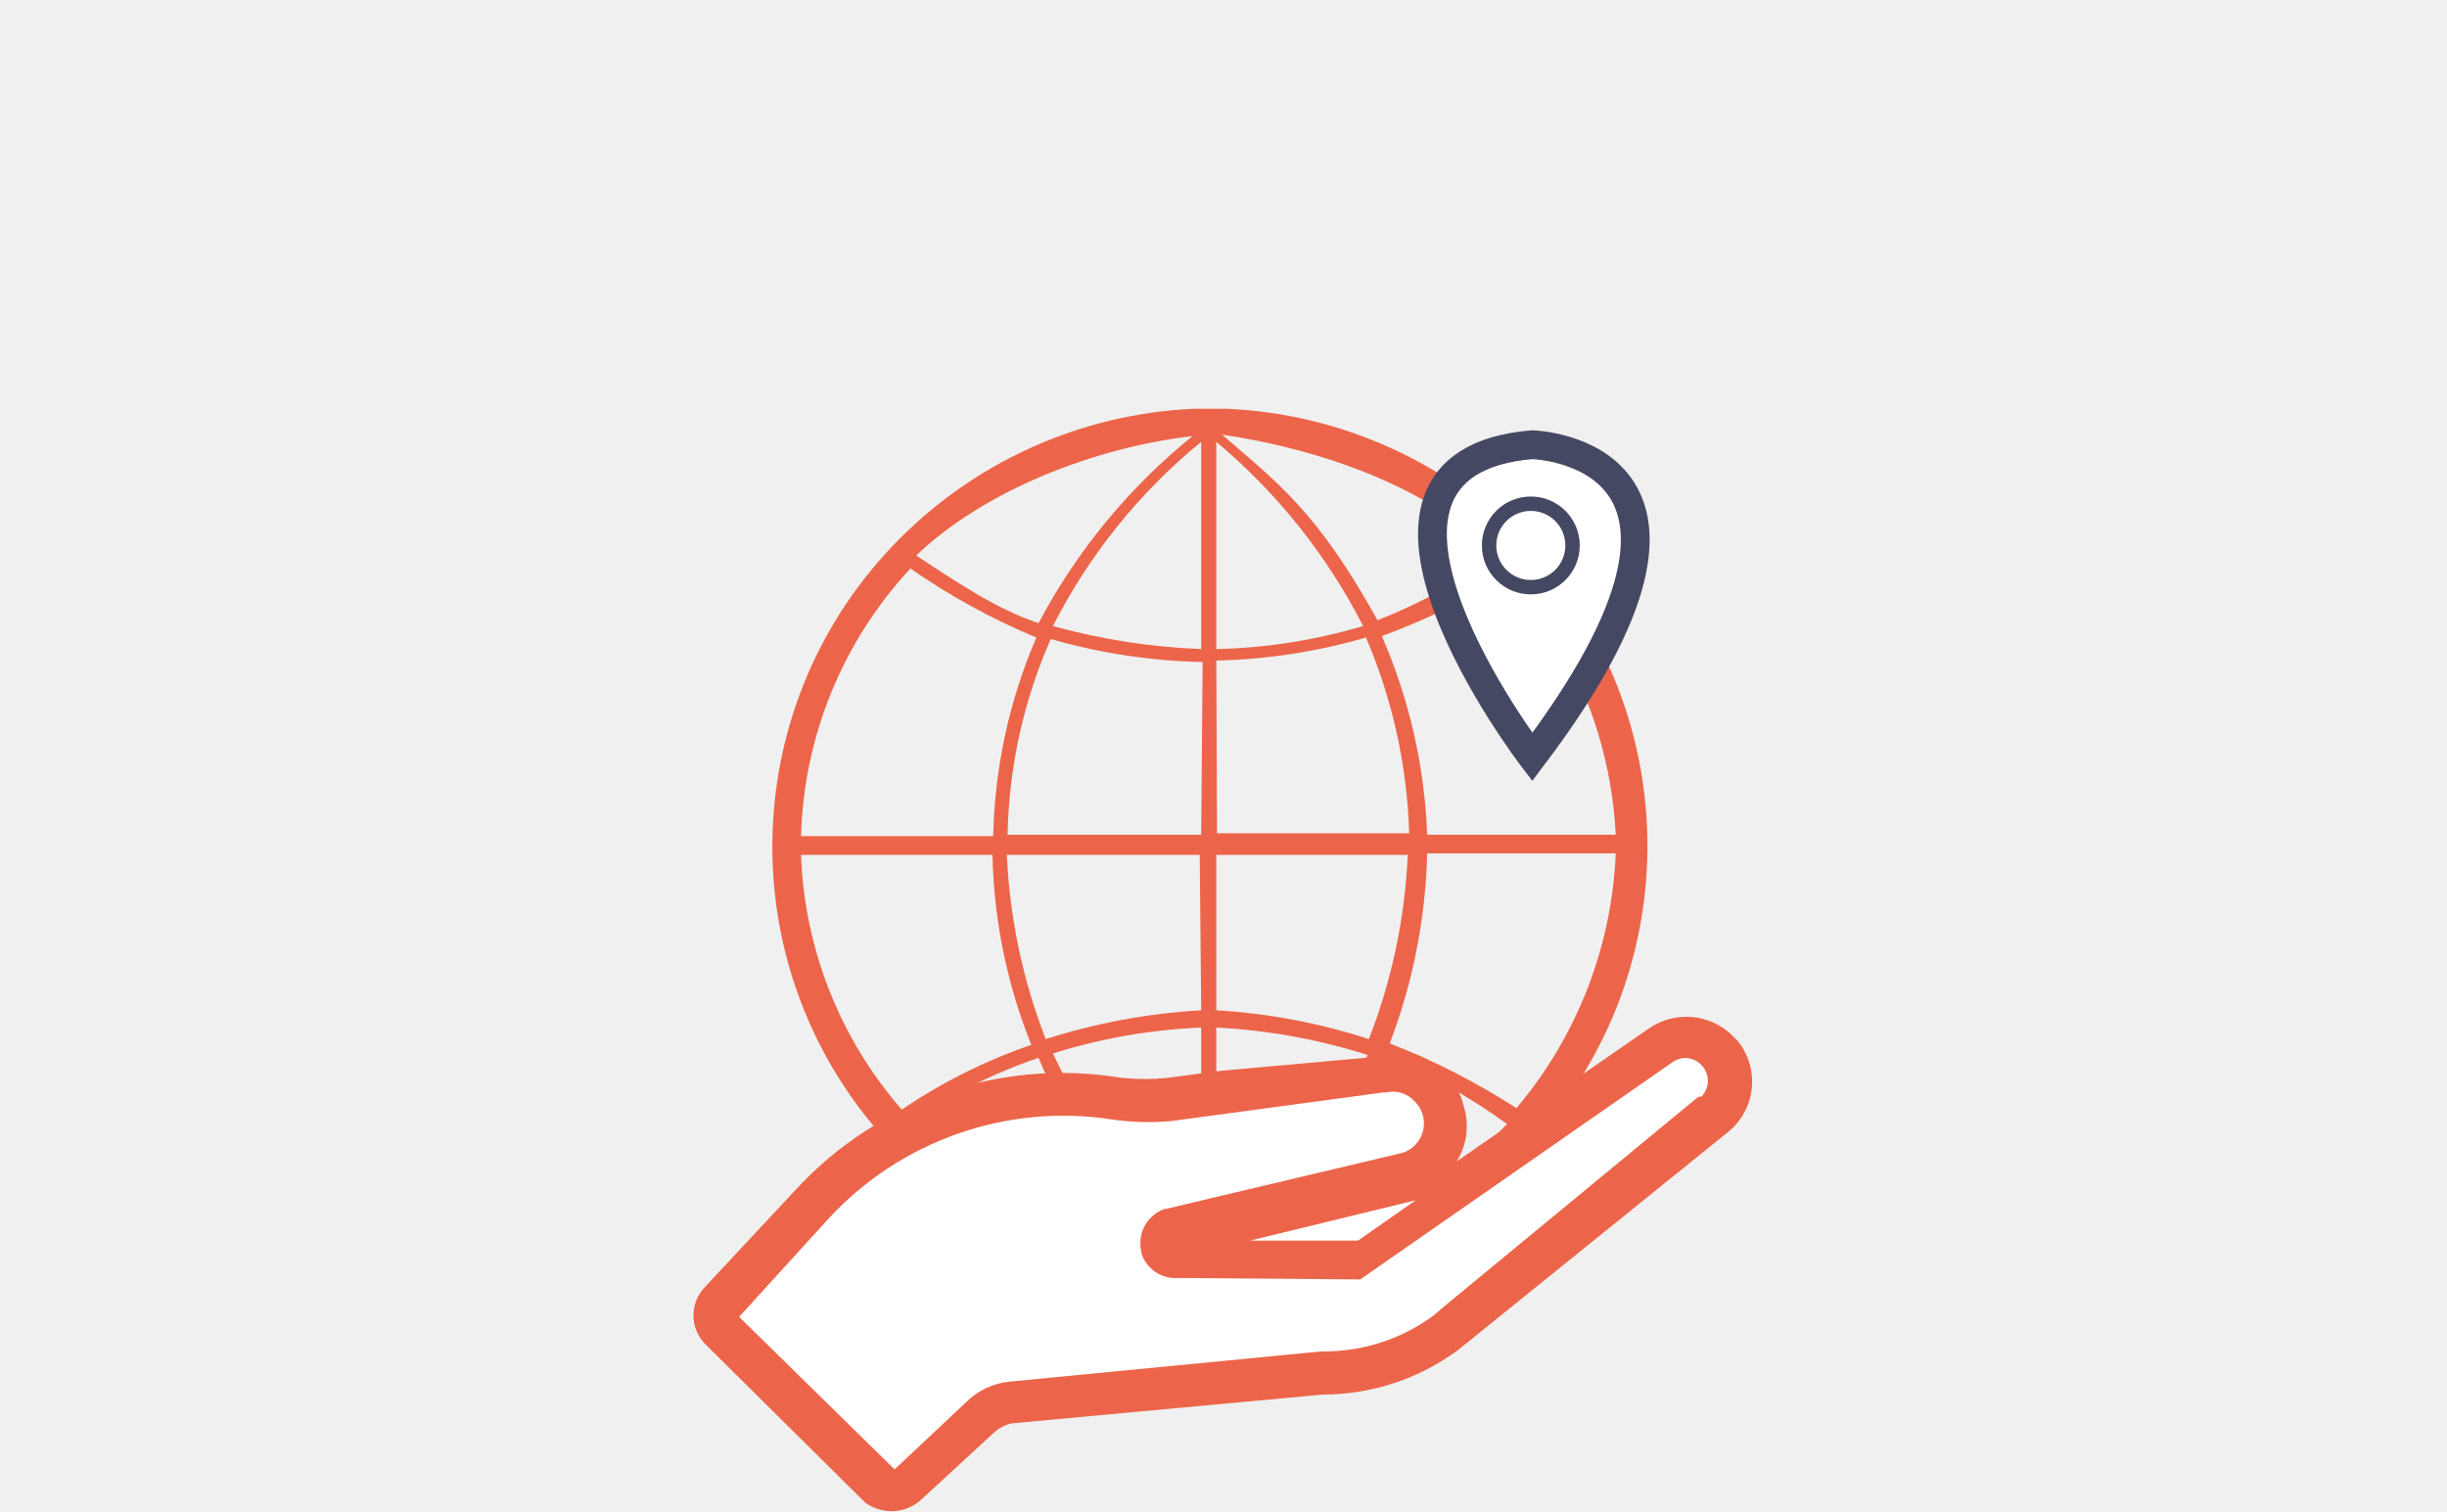
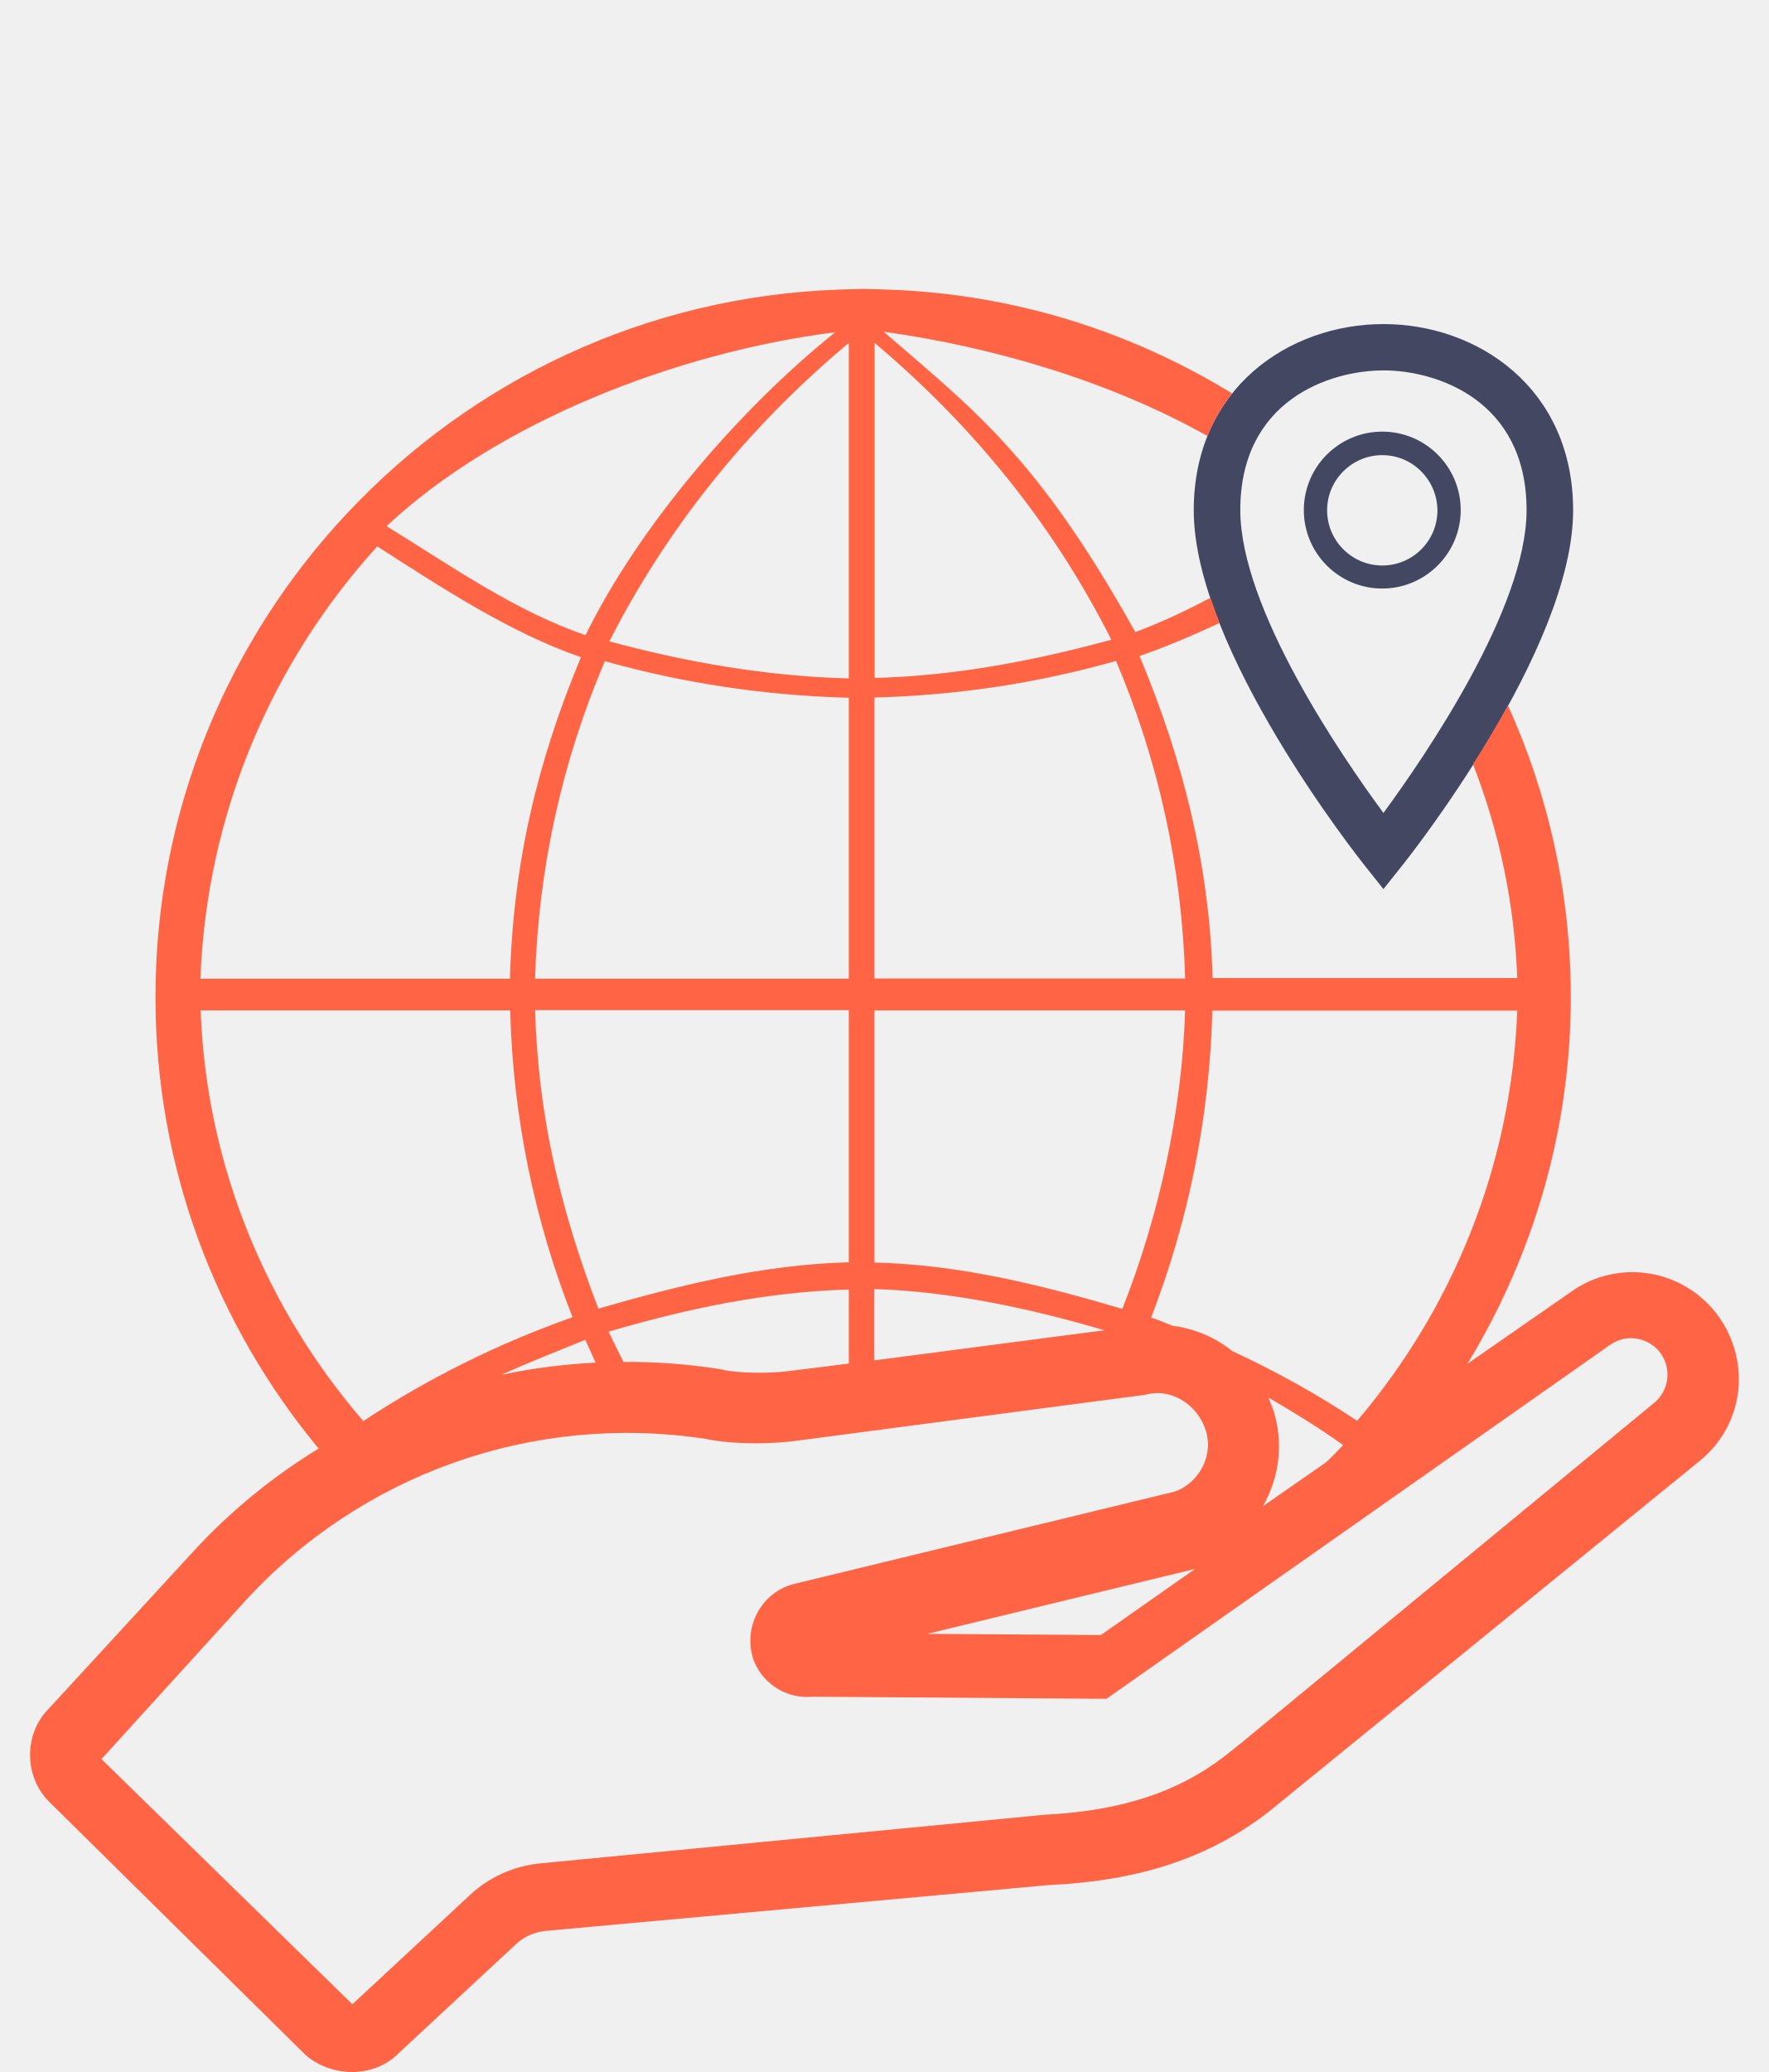
- <svg xmlns="http://www.w3.org/2000/svg" id="Calque_1" data-name="Calque 1" viewBox="0 0 170 105">
-   <defs>
-     <style>.cls-1{fill:none;}.cls-2{fill:#ec654a;}.cls-3,.cls-4,.cls-5{fill:#fff;}.cls-3,.cls-4{stroke:#454862;stroke-miterlimit:10;}.cls-3{stroke-width:2px;}</style>
-   </defs>
-   <rect class="cls-1" width="170" height="105" />
-   <path class="cls-2" d="M106.25,38h0a30.78,30.78,0,0,0-21.1-9.6H83A30.78,30.78,0,0,0,61.95,38h0a30.3,30.3,0,0,0-.6,41h0l.1.1A29.87,29.87,0,0,0,83,89.2h2.1A30.35,30.35,0,0,0,106.75,79h0a30.41,30.41,0,0,0-.5-41Zm-23.4-7.7a41.88,41.88,0,0,0-10.7,13c-3-1-5.9-3-8.5-4.7C68.35,34.1,76,31.1,82.85,30.3Zm-19.6,9.2A46.76,46.76,0,0,0,72,44.3a36.82,36.82,0,0,0-3,13.8H55.65a28.47,28.47,0,0,1,7.6-18.6Zm-7.6,19.9h13.3a37.48,37.48,0,0,0,2.7,13.2,37.9,37.9,0,0,0-9,4.5A28.49,28.49,0,0,1,55.65,59.4ZM63.15,78a37.9,37.9,0,0,1,9-4.5c2.9,7,7,10,10.8,14.3C76.25,86.8,67.85,83.3,63.15,78Zm20.3,9.3a46.19,46.19,0,0,1-10.3-14.1,39.74,39.74,0,0,1,10.3-1.8Zm0-17.1a43.82,43.82,0,0,0-10.8,2,40.11,40.11,0,0,1-2.7-12.8h13.4Zm0-12.2H70a35.41,35.41,0,0,1,3-13.6A41.05,41.05,0,0,0,83.55,46Zm0-12.9a45.09,45.09,0,0,1-10.3-1.6,39.89,39.89,0,0,1,10.3-12.8ZM112.25,58H99.15A38,38,0,0,0,96,44.2a47.8,47.8,0,0,0,8.8-4.3A29.31,29.31,0,0,1,112.25,58ZM104,38.6a39.32,39.32,0,0,1-8.3,4.5c-4.2-7.6-7-9.6-10.8-12.9C91.75,31.2,99.45,33.9,104,38.6Zm-19.5-7.9a41,41,0,0,1,10.2,12.8,38.79,38.79,0,0,1-10.2,1.6Zm0,15.2a41,41,0,0,0,10.4-1.6,37.35,37.35,0,0,1,3,13.6H84.55Zm0,13.5h13.3a40.11,40.11,0,0,1-2.7,12.8,42.26,42.26,0,0,0-10.6-2Zm0,27.9V71.4A41.37,41.37,0,0,1,95,73.3c-1.4,5.2-6.2,10-10.5,14Zm.5.5c3.7-4,8.1-6.7,11.2-14.4a39.16,39.16,0,0,1,8.5,4.7c-4.6,4.9-13.2,8.8-19.7,9.7ZM105.35,77a48.67,48.67,0,0,0-8.8-4.5,39.73,39.73,0,0,0,2.6-13.2h13.1a29.33,29.33,0,0,1-6.9,17.7Z" />
-   <path class="cls-3" d="M106.45,52.6s-15.6-20.4,0-21.7C106.45,30.9,122.55,31.3,106.45,52.6Z" />
-   <circle class="cls-4" cx="106.35" cy="37.9" r="2.9" />
-   <path class="cls-2" d="M84.85,74.4l-3.8.5a15,15,0,0,1-3,0h-.1a25.15,25.15,0,0,0-22.7,7.8L49,89.4a2.84,2.84,0,0,0,0,4l11,10.9.1.1a3.08,3.08,0,0,0,1.9.6,3,3,0,0,0,2-.8l5.1-4.7a2.73,2.73,0,0,1,1.2-.6l21.6-2a15.81,15.81,0,0,0,9.4-3.1L120,78.7a4.5,4.5,0,0,0,.7-6.4l-.3-.3h0a4.57,4.57,0,0,0-5.9-.5l-13.3,9.2a4.64,4.64,0,0,0,.5-3.8,4.52,4.52,0,0,0-1.4-2.4,5.71,5.71,0,0,0-2.1-1.3" />
-   <path class="cls-5" d="M118,76.2l-17.7,14.6-.7.6a12.75,12.75,0,0,1-7.8,2.5L70.15,96a4.94,4.94,0,0,0-3,1.4l-5,4.7L51.35,91.5l6.1-6.7a22.18,22.18,0,0,1,19.9-7,17.85,17.85,0,0,0,4,.1l14.8-2h.2a2,2,0,0,1,1.9.6,2.07,2.07,0,0,1,.6,1,2.15,2.15,0,0,1-1.4,2.6L81,84h-.1a2.53,2.53,0,0,0-1.6,3v.1a2.5,2.5,0,0,0,2.6,1.7l12.6.1,21.7-15.1a1.53,1.53,0,0,1,2,.2,1.57,1.57,0,0,1,0,2.2Z" />
-   <polygon class="cls-5" points="98.35 83.4 94.35 86.2 86.85 86.2 98.35 83.4" />
+ <svg xmlns="http://www.w3.org/2000/svg" version="1.1" id="Calque_1" x="0px" y="0px" viewBox="0 0 760 890" style="enable-background:new 0 0 760 890;" xml:space="preserve">
+   <style type="text/css">
+ 	.st0{fill:#434762;}
+ 	.st1{fill:#FF6444;}
+ </style>
+   <g>
+     <g>
+       <path class="st0" d="M594.4,381.9l-7.8-9.8c-3-3.8-73.7-93-73.7-152.9c0-52.5,41-80,81.5-80s81.5,27.5,81.5,80    c0,59.9-70.6,149.1-73.7,152.9L594.4,381.9z M594.4,159.1c-22.8,0-61.5,12.6-61.5,60c0,42.1,43.3,105.4,61.5,130.1    c18.1-24.7,61.5-88,61.5-130.1C655.9,171.8,617.2,159.1,594.4,159.1z" />
+     </g>
+     <g>
+       <path class="st0" d="M593.9,252.8c-18.6,0-33.7-15.1-33.7-33.7s15.1-33.7,33.7-33.7s33.7,15.1,33.7,33.7S612.4,252.8,593.9,252.8z     M593.9,195.5c-13,0-23.7,10.6-23.7,23.7c0,13,10.6,23.7,23.7,23.7s23.7-10.6,23.7-23.7C617.5,206.1,606.9,195.5,593.9,195.5z" />
+     </g>
+     <path class="st1" d="M745,578.7c-2.2-7.1-6.1-13.6-11.3-18.8v0c-15.9-15.9-40.7-17.9-58.7-5l-44.5,30.9c28-46,44.4-99.9,44.4-157.6   c0-44.6-9.7-87-27-125.2c-4.9,8.9-10,17.4-15,25.3c11.2,28.7,17.8,59.6,19,91.8H521c-1.3-48.7-12.9-94.3-31.4-138.3   c11.5-4,23-8.9,34.4-14.2c-1.4-3.6-2.7-7.2-3.9-10.8c-10.5,5.5-21.2,10.6-32.3,14.7c-42.3-75.8-69.6-95.6-108.1-129   c46.2,6.4,96.8,21,139.1,44.8c2.7-6.8,6.3-12.9,10.6-18.3c-43.4-26.6-93.9-42.8-148-44.6l-5.9-0.2c-1.5,0-3.1-0.1-4.6-0.1   c-1.5,0-3.1,0.1-4.6,0.1l-5.9,0.2c-83,2.9-157.7,39.1-210.9,95.7c-0.1,0.1-0.1,0.1-0.1,0.2c0,0,0,0-0.1,0   c-51.1,54.4-82.5,127.6-82.5,208c0,73.7,26.4,141.2,70.1,193.9c-19.7,12.1-38,26.9-54.1,44.5L21,733.9c-10.8,10.8-10.8,29.1,0.1,40   l110,108.6l1.5,1.3c5.6,4.2,12.2,6.2,18.7,6.2c7.4,0,14.7-2.7,19.9-8l50.6-47c3.4-3.2,7.9-5.1,12.5-5.6l216.4-19.7   c38.9-1.8,68.8-11.7,94.2-31.3l185.4-150.9C744.8,615.8,750.6,596.6,745,578.7z M651.9,434c-2.5,67-27.9,128.2-68.8,176.3   c-17.2-11.5-35.2-21.4-53.7-30c-5.1-4.1-10.8-7.1-16.8-8.9c-3.1-1-6-1.6-8.7-1.9c-3.1-1.2-6.1-2.5-9.3-3.6   c16.1-41.6,25.1-86,26.3-131.8H651.9z M547.9,608.5c-0.7-2.8-1.8-5.5-2.9-8.2c11.2,6.5,22.1,13.3,32.1,20.4   c-2.3,2.5-4.7,4.9-7.2,7.3l-27.3,19C549.1,635.7,551.4,621.9,547.9,608.5z M375.8,147.3c43.3,36.5,77.2,78.9,101.7,127.5   c-33.2,9-66.7,15.5-101.7,16.4V147.3z M375.7,299.6c35.5-0.9,70.3-6.2,103.8-15.7c18.2,42.7,28.4,88.9,29.7,136.4H375.7V299.6z    M375.7,434h133.5c-1.3,43.3-11.3,88.7-27,128.2c-34.7-10.2-69.6-19-106.5-19.9V434z M375.7,553.7c32.9,1,67.3,8.4,98.8,17.7   c-32.3,4.2-96.3,12.6-96.3,12.6l-2.6,0.3V553.7z M364.7,147.3v144.1c-35.3-0.9-69.4-6.9-102.9-15.9   C286.6,226.9,321,183.8,364.7,147.3z M257.1,562.1c-17.3-45-25.9-84.8-27.2-128.2h134.8v108.3C327.5,543.2,292.2,552,257.1,562.1z    M364.7,553.9v31.8l-24.7,3.1c-9.1,1.3-23,1.1-29.7-0.5l-1-0.2c-13.8-2.2-27.7-3.2-41.4-3.1c-2.2-4.3-4.3-8.6-6.4-13   C295.2,562.1,329.2,554.9,364.7,553.9z M255.9,585.3c-13.7,0.7-27.4,2.4-40.7,5.3c12.3-5.5,24.7-10.4,36.3-15.1   C253,578.9,254.5,582.1,255.9,585.3z M229.9,420.4c1.4-47.5,11.7-93.7,30-136.4c33.8,9.5,69,14.8,104.8,15.7v120.7H229.9z    M358.9,142.7c-42,33.6-84.9,84.3-107.3,130.1c-29.8-10-58.6-30.2-85.5-46.8C213.6,181.5,290.3,151.4,358.9,142.7z M162.1,234.7   c27.6,17.7,56.9,37,87.5,47.6c-18.7,44.9-29.1,88.2-30.5,138.1h-133C88.8,349.2,117,284.3,162.1,234.7z M86.2,434h133   c1.2,45.7,10.4,90.2,26.8,131.8c-31.5,11.1-61.7,26-89.9,44.6C114.5,562.2,88.7,500.9,86.2,434z M710.7,602.6L533.5,748.5l-7,5.6   c-20.1,15.6-44.5,23.7-77.6,25.4L232,800.4c-11.2,1.1-21.9,5.9-30.1,13.6l-50.5,46.9L43.6,755.6l61-67.1   c50.4-55.5,124.8-81.8,198.9-70.4c11.8,2.5,29.4,2.2,39.9,0.6l148-19.5l1.5-0.3c6.7-1.6,13.9,0.6,19.3,5.9c2.9,2.9,5,6.5,6.1,10.4   c3.2,12-5,23-14,25.6l-163.7,39.7l-1.3,0.4c-12.3,4.2-19.4,17.4-16.1,30.2l0.3,1.1c1.2,3.6,3.3,7,6,9.6c5.3,5.2,12.4,7.7,19.9,7   l126,0.9l216.2-151.9c7.1-5.1,15.5-3.1,20.2,1.5c1.8,1.8,3.1,3.9,3.9,6.4C717.6,591.9,715.7,598.5,710.7,602.6z M513.5,673.9   L473,702.3l-74.6-0.5L513.5,673.9z" />
+   </g>
</svg>
